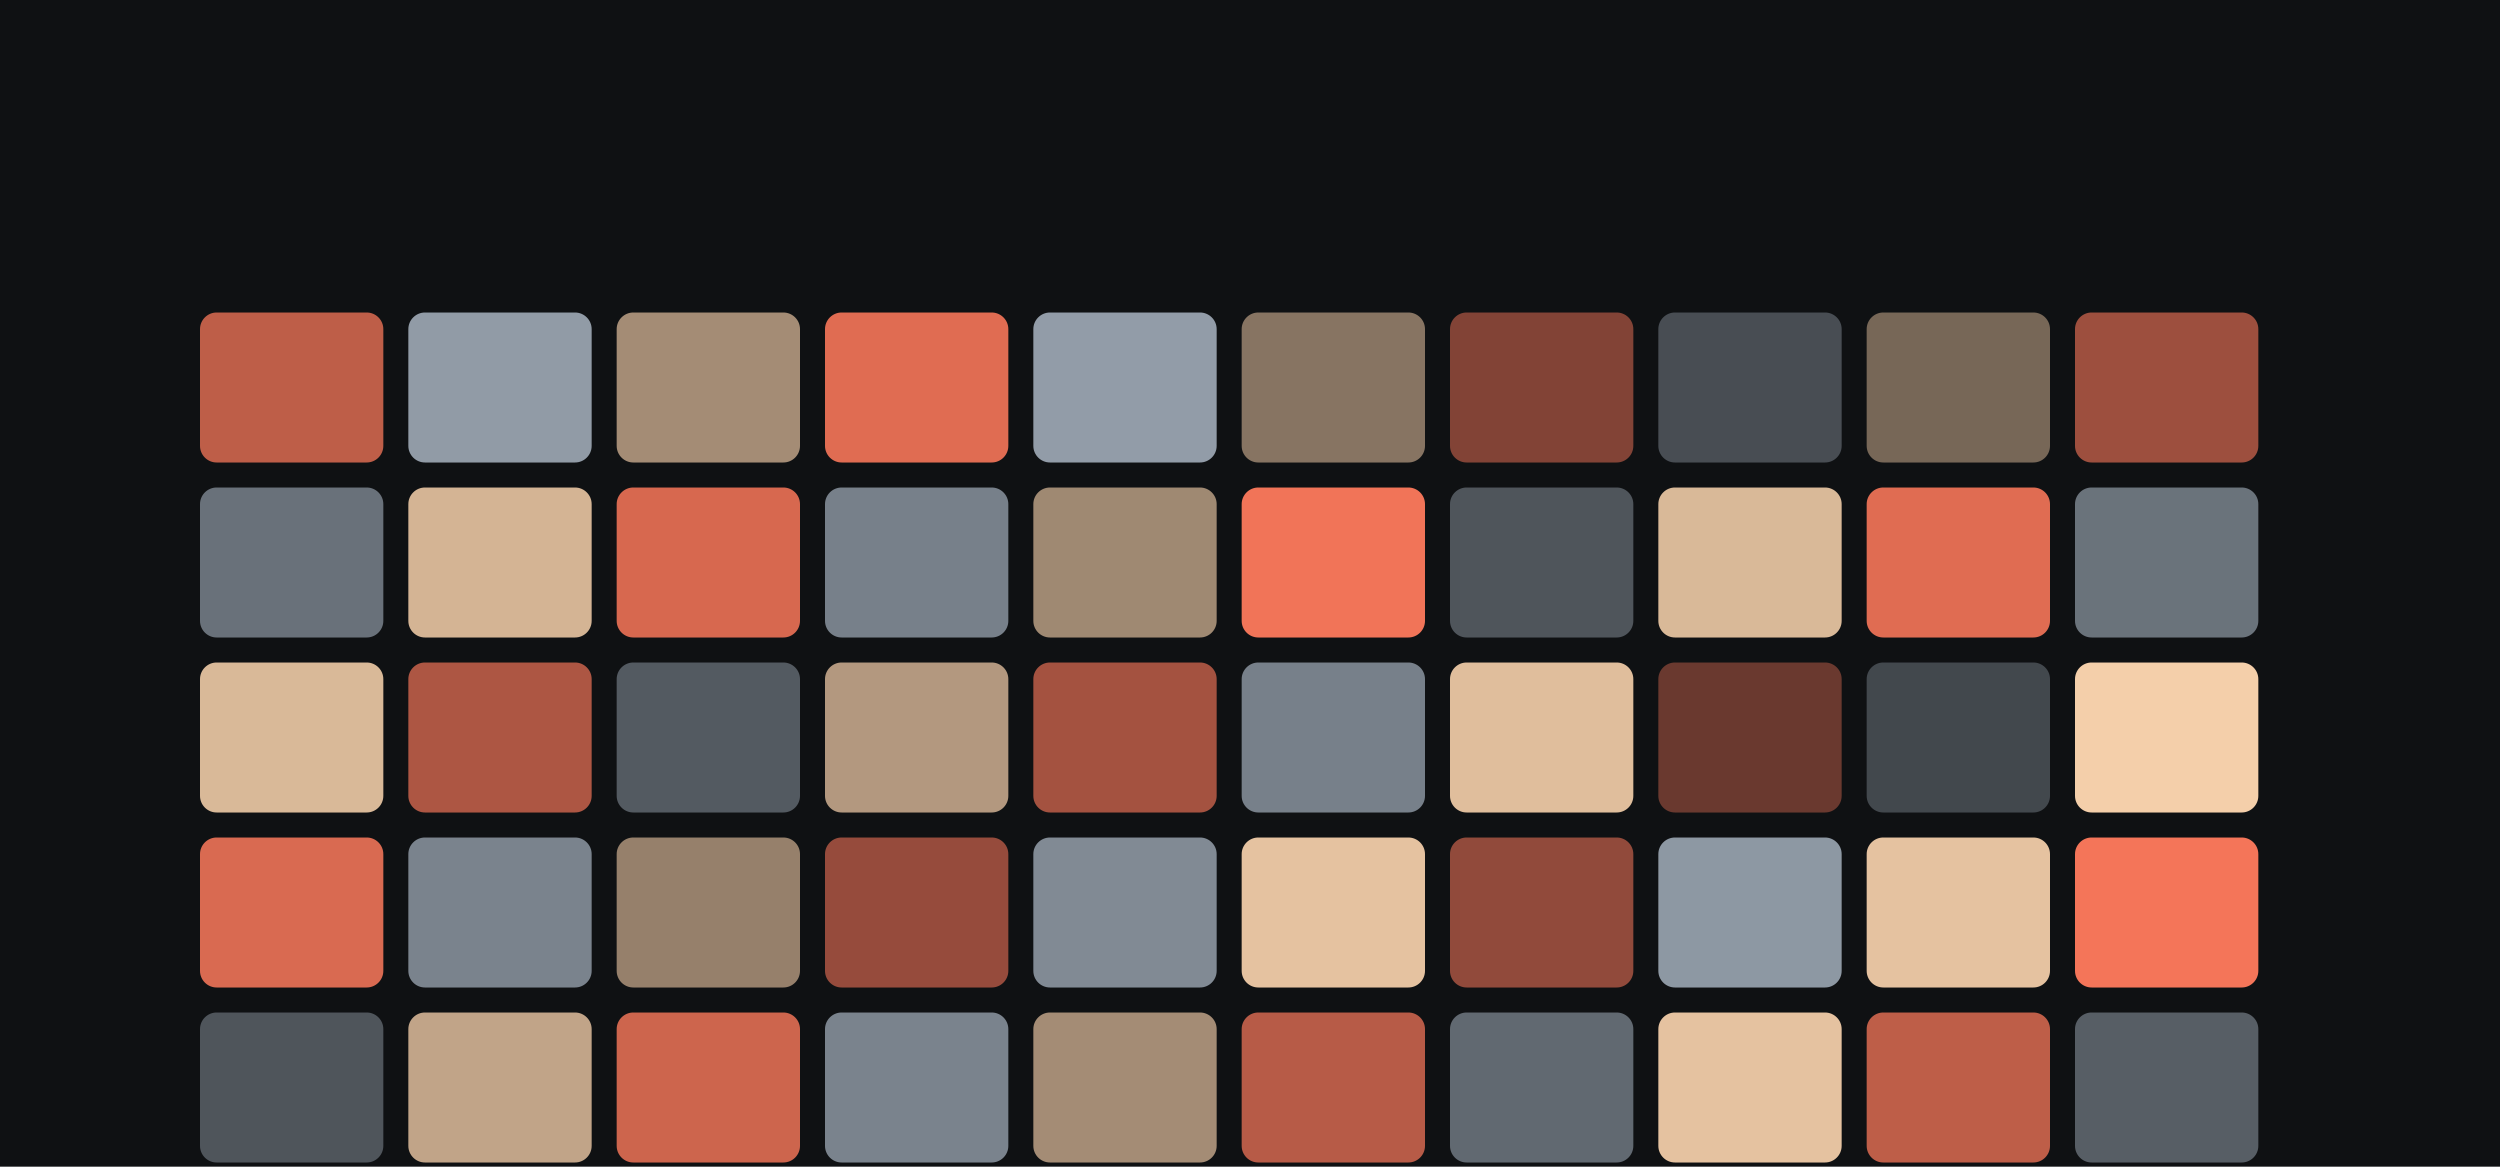
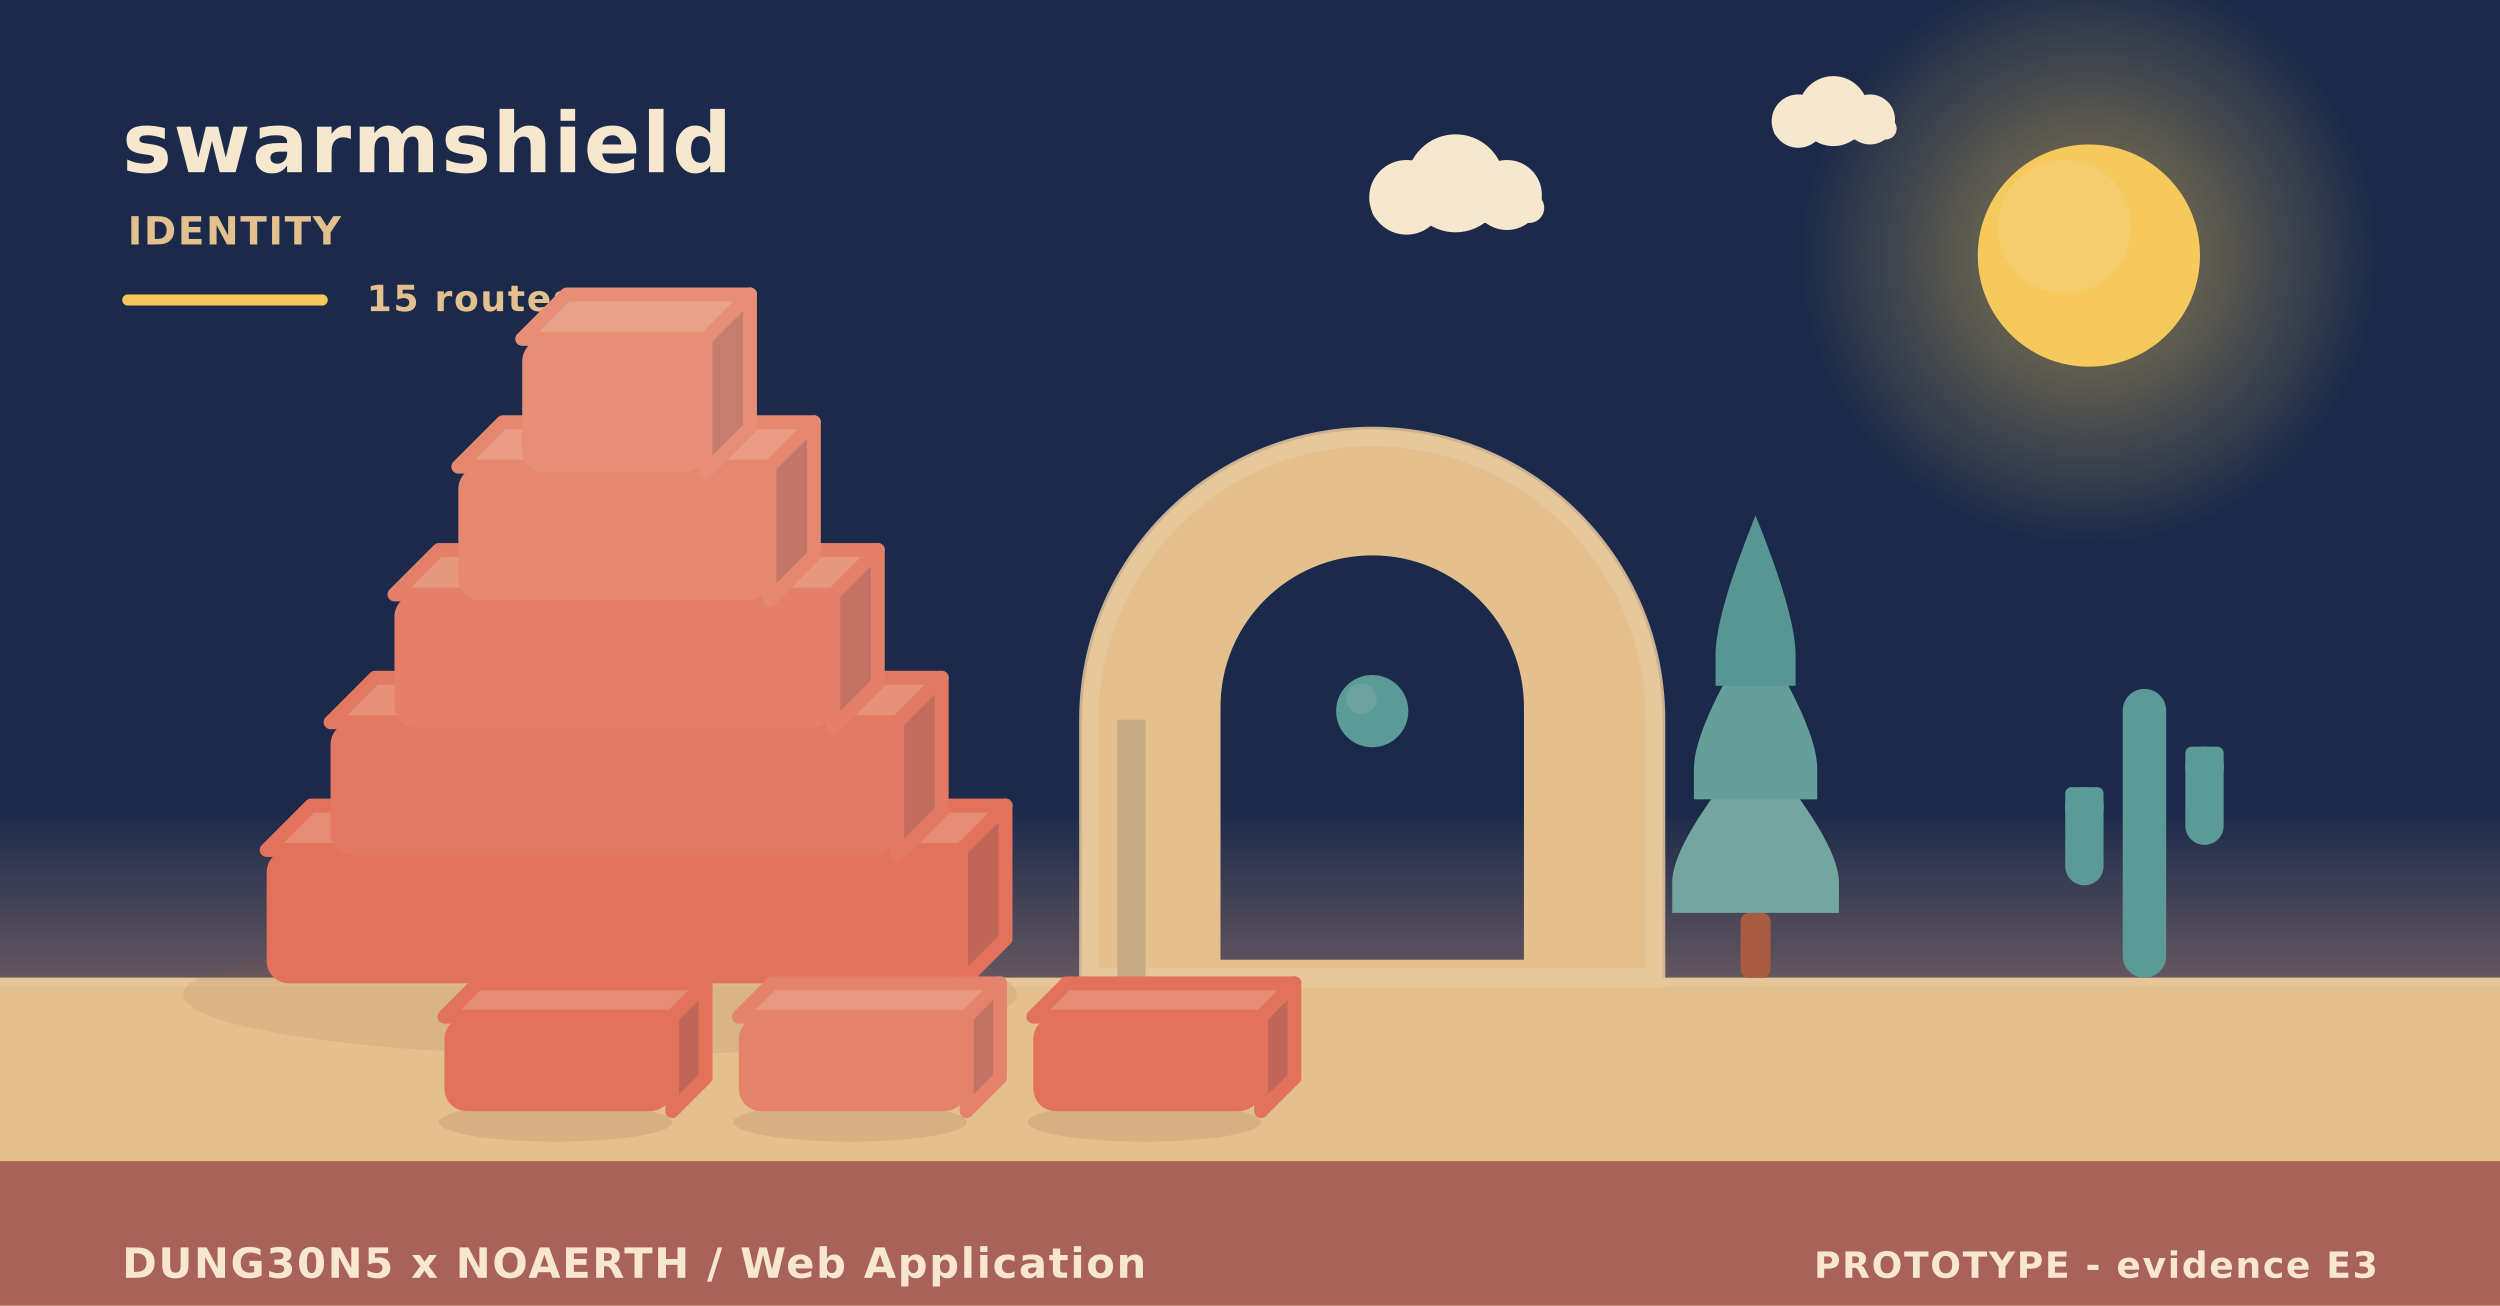
- <svg xmlns="http://www.w3.org/2000/svg" viewBox="0 0 1200 560" width="1200" height="560" role="img" aria-label="swarmshield hero">
-   <rect width="1200" height="560" fill="#0f1113" />
-   <defs>
-     <linearGradient id="gh" x1="0" y1="0" x2="1" y2="1">
-       <stop offset="0%" stop-color="#ff7a5c" />
-       <stop offset="100%" stop-color="#9aa5b1" />
-     </linearGradient>
-   </defs>
-   <rect x="96.00" y="150.00" width="88.00" height="72.00" rx="8.00" fill="#ff7a5c" opacity="0.73" />
-   <rect x="196.00" y="150.00" width="88.00" height="72.00" rx="8.00" fill="#9aa5b1" opacity="0.93" />
-   <rect x="296.00" y="150.00" width="88.00" height="72.00" rx="8.00" fill="#ffd8b1" opacity="0.62" />
-   <rect x="396.00" y="150.00" width="88.00" height="72.00" rx="8.00" fill="#ff7a5c" opacity="0.87" />
-   <rect x="496.00" y="150.00" width="88.00" height="72.00" rx="8.00" fill="#9aa5b1" opacity="0.94" />
-   <rect x="596.00" y="150.00" width="88.00" height="72.00" rx="8.00" fill="#ffd8b1" opacity="0.50" />
-   <rect x="696.00" y="150.00" width="88.00" height="72.00" rx="8.00" fill="#ff7a5c" opacity="0.48" />
-   <rect x="796.00" y="150.00" width="88.00" height="72.00" rx="8.00" fill="#9aa5b1" opacity="0.41" />
-   <rect x="896.00" y="150.00" width="88.00" height="72.00" rx="8.00" fill="#ffd8b1" opacity="0.43" />
-   <rect x="996.00" y="150.00" width="88.00" height="72.00" rx="8.00" fill="#ff7a5c" opacity="0.59" />
-   <rect x="96.00" y="234.00" width="88.00" height="72.00" rx="8.00" fill="#9aa5b1" opacity="0.65" />
-   <rect x="196.00" y="234.00" width="88.00" height="72.00" rx="8.00" fill="#ffd8b1" opacity="0.82" />
-   <rect x="296.00" y="234.00" width="88.00" height="72.00" rx="8.00" fill="#ff7a5c" opacity="0.83" />
-   <rect x="396.00" y="234.00" width="88.00" height="72.00" rx="8.00" fill="#9aa5b1" opacity="0.75" />
-   <rect x="496.00" y="234.00" width="88.00" height="72.00" rx="8.00" fill="#ffd8b1" opacity="0.60" />
-   <rect x="596.00" y="234.00" width="88.00" height="72.00" rx="8.00" fill="#ff7a5c" opacity="0.94" />
-   <rect x="696.00" y="234.00" width="88.00" height="72.00" rx="8.00" fill="#9aa5b1" opacity="0.46" />
-   <rect x="796.00" y="234.00" width="88.00" height="72.00" rx="8.00" fill="#ffd8b1" opacity="0.84" />
-   <rect x="896.00" y="234.00" width="88.00" height="72.00" rx="8.00" fill="#ff7a5c" opacity="0.87" />
-   <rect x="996.00" y="234.00" width="88.00" height="72.00" rx="8.00" fill="#9aa5b1" opacity="0.66" />
-   <rect x="96.00" y="318.00" width="88.00" height="72.00" rx="8.00" fill="#ffd8b1" opacity="0.84" />
-   <rect x="196.00" y="318.00" width="88.00" height="72.00" rx="8.00" fill="#ff7a5c" opacity="0.66" />
-   <rect x="296.00" y="318.00" width="88.00" height="72.00" rx="8.00" fill="#9aa5b1" opacity="0.49" />
-   <rect x="396.00" y="318.00" width="88.00" height="72.00" rx="8.00" fill="#ffd8b1" opacity="0.68" />
-   <rect x="496.00" y="318.00" width="88.00" height="72.00" rx="8.00" fill="#ff7a5c" opacity="0.62" />
-   <rect x="596.00" y="318.00" width="88.00" height="72.00" rx="8.00" fill="#9aa5b1" opacity="0.75" />
-   <rect x="696.00" y="318.00" width="88.00" height="72.00" rx="8.00" fill="#ffd8b1" opacity="0.87" />
-   <rect x="796.00" y="318.00" width="88.00" height="72.00" rx="8.00" fill="#ff7a5c" opacity="0.38" />
-   <rect x="896.00" y="318.00" width="88.00" height="72.00" rx="8.00" fill="#9aa5b1" opacity="0.37" />
-   <rect x="996.00" y="318.00" width="88.00" height="72.00" rx="8.00" fill="#ffd8b1" opacity="0.95" />
-   <rect x="96.00" y="402.00" width="88.00" height="72.00" rx="8.00" fill="#ff7a5c" opacity="0.84" />
-   <rect x="196.00" y="402.00" width="88.00" height="72.00" rx="8.00" fill="#9aa5b1" opacity="0.77" />
-   <rect x="296.00" y="402.00" width="88.00" height="72.00" rx="8.00" fill="#ffd8b1" opacity="0.56" />
-   <rect x="396.00" y="402.00" width="88.00" height="72.00" rx="8.00" fill="#ff7a5c" opacity="0.56" />
-   <rect x="496.00" y="402.00" width="88.00" height="72.00" rx="8.00" fill="#9aa5b1" opacity="0.82" />
-   <rect x="596.00" y="402.00" width="88.00" height="72.00" rx="8.00" fill="#ffd8b1" opacity="0.89" />
-   <rect x="696.00" y="402.00" width="88.00" height="72.00" rx="8.00" fill="#ff7a5c" opacity="0.54" />
-   <rect x="796.00" y="402.00" width="88.00" height="72.00" rx="8.00" fill="#9aa5b1" opacity="0.91" />
-   <rect x="896.00" y="402.00" width="88.00" height="72.00" rx="8.00" fill="#ffd8b1" opacity="0.89" />
-   <rect x="996.00" y="402.00" width="88.00" height="72.00" rx="8.00" fill="#ff7a5c" opacity="0.95" />
-   <rect x="96.00" y="486.00" width="88.00" height="72.00" rx="8.00" fill="#9aa5b1" opacity="0.46" />
-   <rect x="196.00" y="486.00" width="88.00" height="72.00" rx="8.00" fill="#ffd8b1" opacity="0.74" />
-   <rect x="296.00" y="486.00" width="88.00" height="72.00" rx="8.00" fill="#ff7a5c" opacity="0.79" />
-   <rect x="396.00" y="486.00" width="88.00" height="72.00" rx="8.00" fill="#9aa5b1" opacity="0.77" />
-   <rect x="496.00" y="486.00" width="88.00" height="72.00" rx="8.00" fill="#ffd8b1" opacity="0.62" />
-   <rect x="596.00" y="486.00" width="88.00" height="72.00" rx="8.00" fill="#ff7a5c" opacity="0.70" />
-   <rect x="696.00" y="486.00" width="88.00" height="72.00" rx="8.00" fill="#9aa5b1" opacity="0.59" />
-   <rect x="796.00" y="486.00" width="88.00" height="72.00" rx="8.00" fill="#ffd8b1" opacity="0.89" />
-   <rect x="896.00" y="486.00" width="88.00" height="72.00" rx="8.00" fill="#ff7a5c" opacity="0.73" />
-   <rect x="996.00" y="486.00" width="88.00" height="72.00" rx="8.00" fill="#9aa5b1" opacity="0.52" />
+ <svg xmlns="http://www.w3.org/2000/svg" width="900" height="470" viewBox="0 0 900 470" role="img" aria-label="swarmshield - identity">
+   <linearGradient id="skyh" x1="0" y1="0" x2="0" y2="1">
+     <stop offset="0" stop-color="#1b2a4a" />
+     <stop offset="0.62" stop-color="#1b2a4a" />
+     <stop offset="1" stop-color="#f3ad8a" />
+   </linearGradient>
+   <rect width="900" height="470" fill="url(#skyh)" />
+   <radialGradient id="sunh">
+     <stop offset="0.35" stop-color="#f5c95c" stop-opacity="0.34" />
+     <stop offset="1" stop-color="#f5c95c" stop-opacity="0" />
+   </radialGradient>
+   <circle cx="752" cy="92" r="104" fill="url(#sunh)" />
+   <circle cx="752" cy="92" r="40" fill="#f5c95c" />
+   <circle cx="743.2" cy="81.6" r="24" fill="#f5d27e" opacity="0.5" />
+   <g>
+     <circle cx="524" cy="66" r="17.64" fill="#f6e7ce" />
+     <circle cx="506.36" cy="71.04" r="13.44" fill="#f6e7ce" />
+     <circle cx="542.48" cy="70.2" r="12.6" fill="#f6e7ce" />
+     <rect x="493.76" y="69.36" width="62.16" height="10.92" rx="5.46" fill="#f6e7ce" />
+   </g>
+   <g>
+     <circle cx="660" cy="40" r="12.6" fill="#f6e7ce" />
+     <circle cx="647.4" cy="43.6" r="9.6" fill="#f6e7ce" />
+     <circle cx="673.2" cy="43" r="9" fill="#f6e7ce" />
+     <rect x="638.4" y="42.4" width="44.4" height="7.8" rx="3.9" fill="#f6e7ce" />
+   </g>
+   <rect x="0" y="352" width="900" height="118" fill="#e3c08d" />
+   <rect x="0" y="352" width="900" height="3" fill="#e6c596" />
+   <text x="44" y="62" font-family="Verdana,DejaVu Sans,sans-serif" font-size="30" font-weight="700" letter-spacing="0.6" fill="#f6e7ce" text-anchor="start">swarmshield</text>
+   <text x="46" y="88" font-family="Verdana,DejaVu Sans,sans-serif" font-size="14" font-weight="700" letter-spacing="0.6" fill="#e3c08d" text-anchor="start">IDENTITY</text>
+   <rect x="44" y="106" width="74" height="4" rx="2" fill="#f5c95c" />
+   <text x="132" y="112" font-family="Verdana,DejaVu Sans,sans-serif" font-size="13" font-weight="700" letter-spacing="0.6" fill="#e3c08d" text-anchor="start">15 routes</text>
+   <ellipse cx="216" cy="358" rx="150" ry="22" fill="rgba(138,90,68,0.11)" />
+   <path d="M96,306 L346,306 L362,290 L112,290 Z" fill="#e68c74" stroke="#e2725b" stroke-width="5" stroke-linejoin="round" />
+   <path d="M346,306 L362,290 L362,338 L346,354 Z" fill="#c06658" stroke="#e2725b" stroke-width="5" stroke-linejoin="round" />
+   <rect x="96" y="306" width="250" height="48" rx="8" fill="#e2725b" />
+   <path d="M119,260 L323,260 L339,244 L135,244 Z" fill="#e7917a" stroke="#e37962" stroke-width="5" stroke-linejoin="round" />
+   <path d="M323,260 L339,244 L339,292 L323,308 Z" fill="#c16c5e" stroke="#e37962" stroke-width="5" stroke-linejoin="round" />
+   <rect x="119" y="260" width="204" height="48" rx="8" fill="#e37962" />
+   <path d="M142,214 L300,214 L316,198 L158,198 Z" fill="#e8977f" stroke="#e48069" stroke-width="5" stroke-linejoin="round" />
+   <path d="M300,214 L316,198 L316,246 L300,262 Z" fill="#c27164" stroke="#e48069" stroke-width="5" stroke-linejoin="round" />
+   <rect x="142" y="214" width="158" height="48" rx="8" fill="#e48069" />
+   <path d="M165,168 L277,168 L293,152 L181,152 Z" fill="#ea9c85" stroke="#e68770" stroke-width="5" stroke-linejoin="round" />
+   <path d="M277,168 L293,152 L293,200 L277,216 Z" fill="#c3776a" stroke="#e68770" stroke-width="5" stroke-linejoin="round" />
+   <rect x="165" y="168" width="112" height="48" rx="8" fill="#e68770" />
+   <path d="M188,122 L254,122 L270,106 L204,106 Z" fill="#eaa28a" stroke="#e78e77" stroke-width="5" stroke-linejoin="round" />
+   <path d="M254,122 L270,106 L270,154 L254,170 Z" fill="#c47d6f" stroke="#e78e77" stroke-width="5" stroke-linejoin="round" />
+   <rect x="188" y="122" width="66" height="48" rx="8" fill="#e78e77" />
+   <path d="M392,352 L392,259.12 A102,102 0 0 1 596,259.12 L596,352 Z M436.88,348 L436.88,254.55 A57.12,57.12 0 0 1 551.12,254.55 L551.12,348 Z" fill="#e3c08d" fill-rule="evenodd" stroke="#e3c08d" stroke-width="5" stroke-linejoin="round" />
+   <path d="M392,352 L392,259.12 A102,102 0 0 1 596,259.12 L596,352 Z" fill="none" stroke="#e8c99d" stroke-width="7" stroke-linecap="round" opacity="0.85" />
+   <rect x="402.2" y="259.12" width="10.2" height="92.88" fill="#c7ab84" />
+   <circle cx="494" cy="256" r="13" fill="#5b9a97" />
+   <circle cx="490.1" cy="251.58" r="5.46" fill="#7aa9a2" opacity="0.55" />
+   <rect x="626.6" y="328.64" width="10.8" height="23.36" rx="3" fill="#ac5b43" />
+   <path d="M632,267.32 Q602,302.89 602,317.6 Q602,328.64 602,328.64 L662,328.64 Q662,328.64 662,317.6 Q662,302.89 632,267.32 Z" fill="#74a6a0" />
+   <path d="M632,226.44 Q609.8,262.01 609.8,276.72 Q609.8,287.76 609.8,287.76 L654.2,287.76 Q654.2,287.76 654.2,276.72 Q654.2,262.01 632,226.44 Z" fill="#649f9a" />
+   <path d="M632,185.56 Q617.6,221.13 617.6,235.84 Q617.6,246.88 617.6,246.88 L646.4,246.88 Q646.4,246.88 646.4,235.84 Q646.4,221.13 632,185.56 Z" fill="#589694" />
+   <rect x="764.18" y="248" width="15.64" height="104" rx="7.82" fill="#5b9a97" />
+   <rect x="743.48" y="283.36" width="13.8" height="35.36" rx="6.9" fill="#5b9a97" />
+   <rect x="743.48" y="283.36" width="13.8" height="10.4" rx="2.3" fill="#5b9a97" />
+   <rect x="786.72" y="268.8" width="13.8" height="35.36" rx="6.9" fill="#5b9a97" />
+   <rect x="786.72" y="268.8" width="13.8" height="10.4" rx="2.3" fill="#5b9a97" />
+   <ellipse cx="200" cy="404" rx="42" ry="7" fill="rgba(138,90,68,0.15)" />
+   <path d="M160,366 L242,366 L254,354 L172,354 Z" fill="#e68c74" stroke="#e2725b" stroke-width="5" stroke-linejoin="round" />
+   <path d="M242,366 L254,354 L254,388 L242,400 Z" fill="#c06658" stroke="#e2725b" stroke-width="5" stroke-linejoin="round" />
+   <rect x="160" y="366" width="82" height="34" rx="8" fill="#e2725b" />
+   <ellipse cx="306" cy="404" rx="42" ry="7" fill="rgba(138,90,68,0.15)" />
+   <path d="M266,366 L348,366 L360,354 L278,354 Z" fill="#e99881" stroke="#e5826b" stroke-width="5" stroke-linejoin="round" />
+   <path d="M348,366 L360,354 L360,388 L348,400 Z" fill="#c37365" stroke="#e5826b" stroke-width="5" stroke-linejoin="round" />
+   <rect x="266" y="366" width="82" height="34" rx="8" fill="#e5826b" />
+   <ellipse cx="412" cy="404" rx="42" ry="7" fill="rgba(138,90,68,0.15)" />
+   <path d="M372,366 L454,366 L466,354 L384,354 Z" fill="#e68c74" stroke="#e2725b" stroke-width="5" stroke-linejoin="round" />
+   <path d="M454,366 L466,354 L466,388 L454,400 Z" fill="#c06658" stroke="#e2725b" stroke-width="5" stroke-linejoin="round" />
+   <rect x="372" y="366" width="82" height="34" rx="8" fill="#e2725b" />
+   <rect x="0" y="418" width="900" height="52" rx="0" fill="#a65c56" opacity="0.94" />
+   <text x="44" y="460" font-family="Verdana,DejaVu Sans,sans-serif" font-size="15" font-weight="700" letter-spacing="0.6" fill="#f6e7ce" text-anchor="start">DUNG30N5 x NOAERTH  /  Web Application</text>
+   <text x="856" y="460" font-family="Verdana,DejaVu Sans,sans-serif" font-size="13" font-weight="700" letter-spacing="0.6" fill="#f6e7ce" text-anchor="end">PROTOTYPE  -  evidence E3</text>
</svg>
